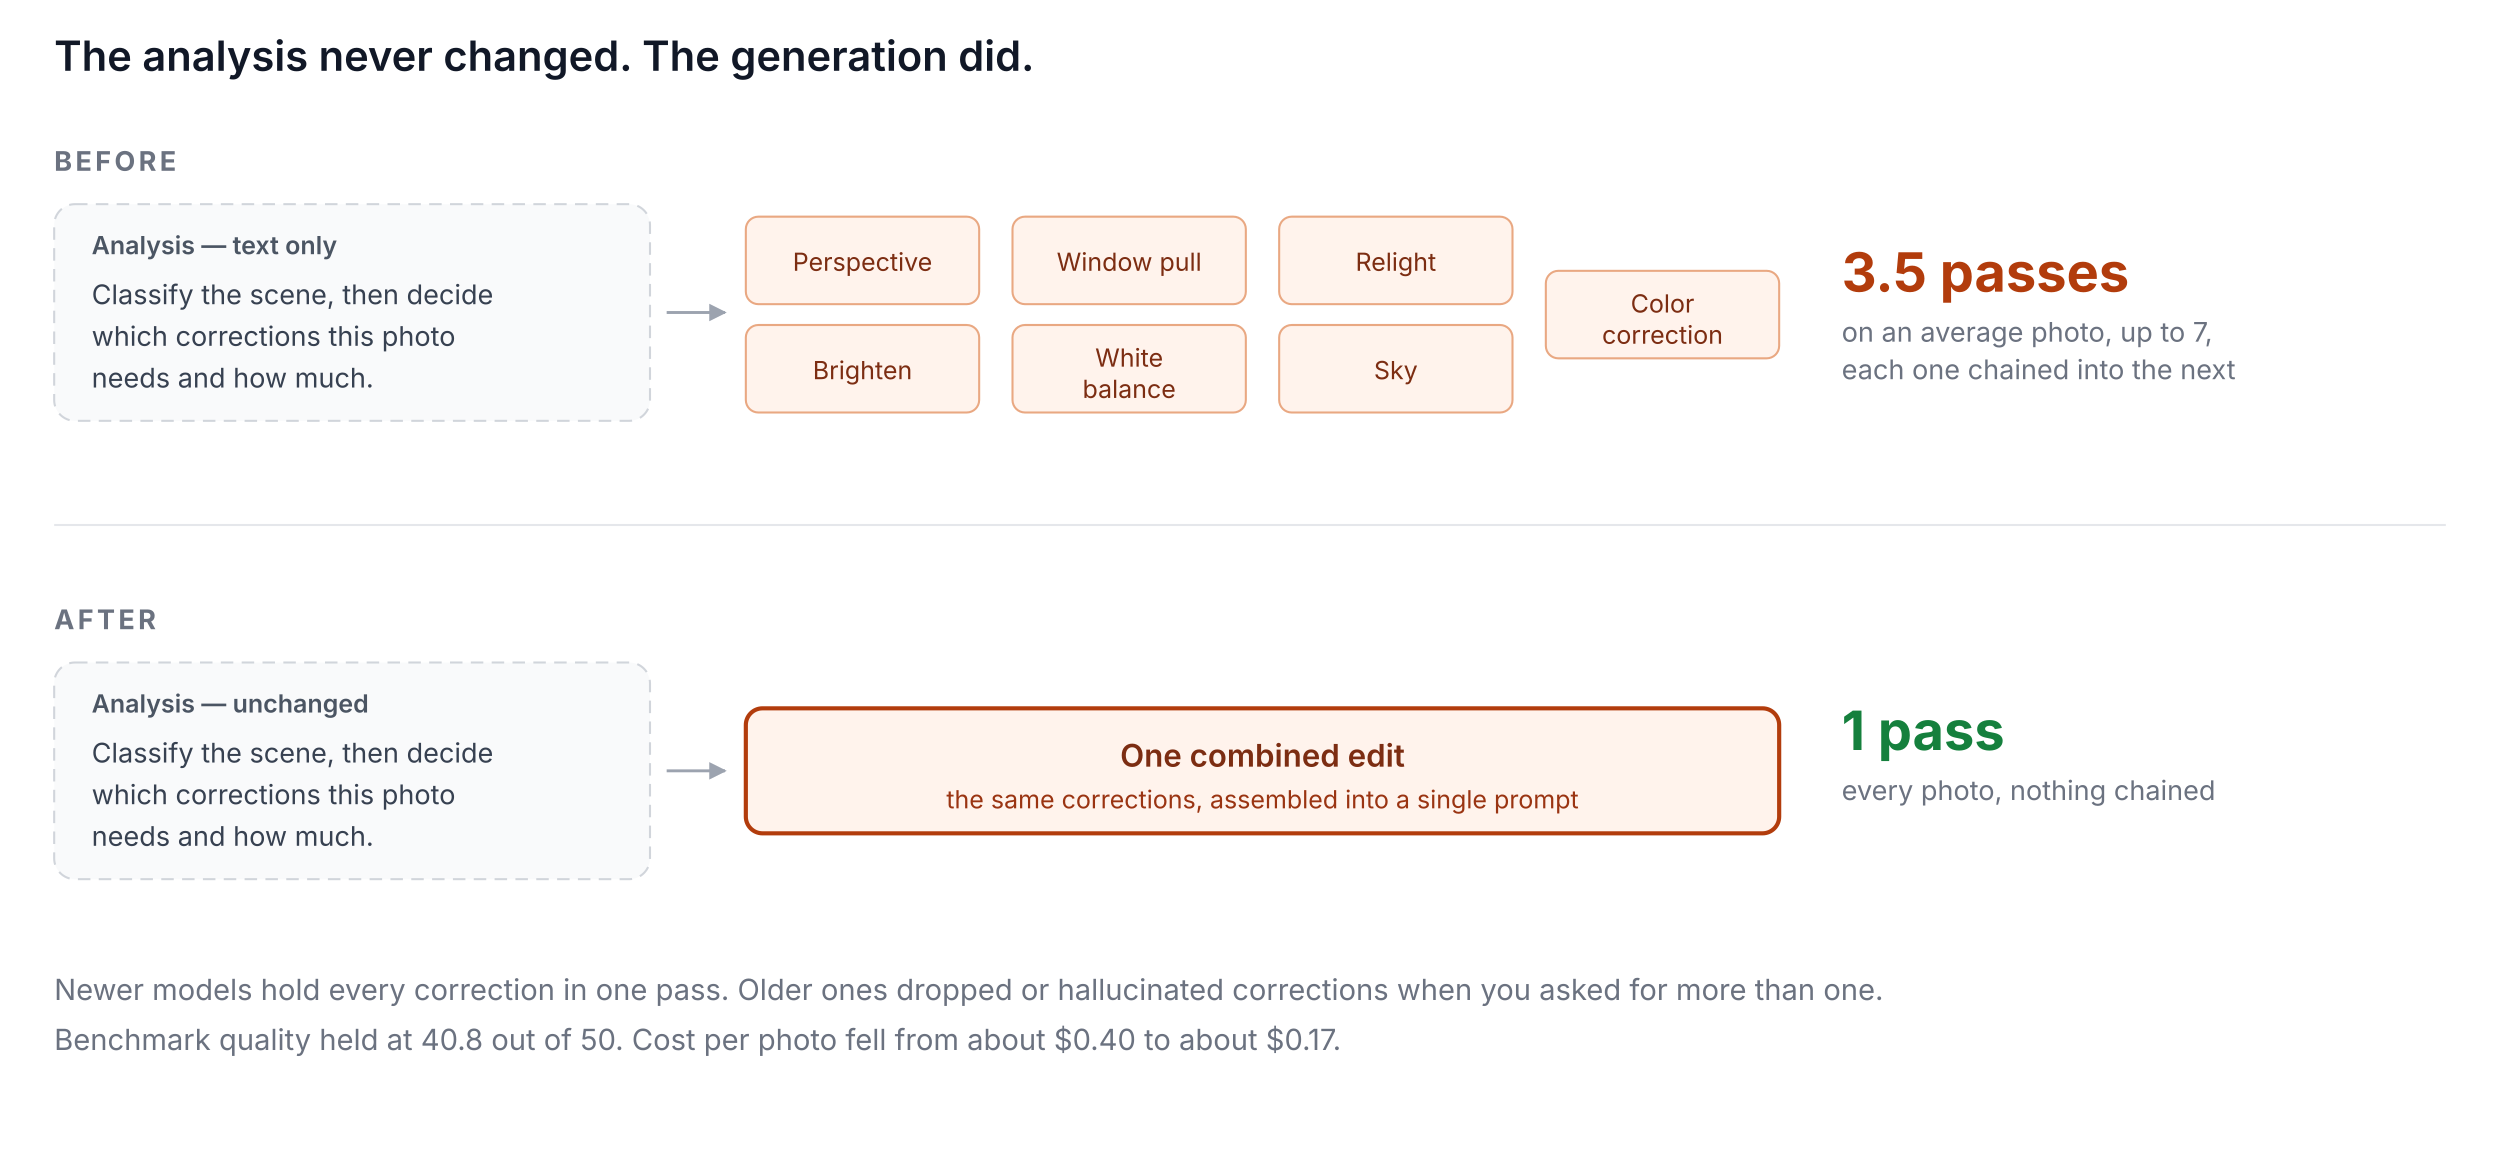
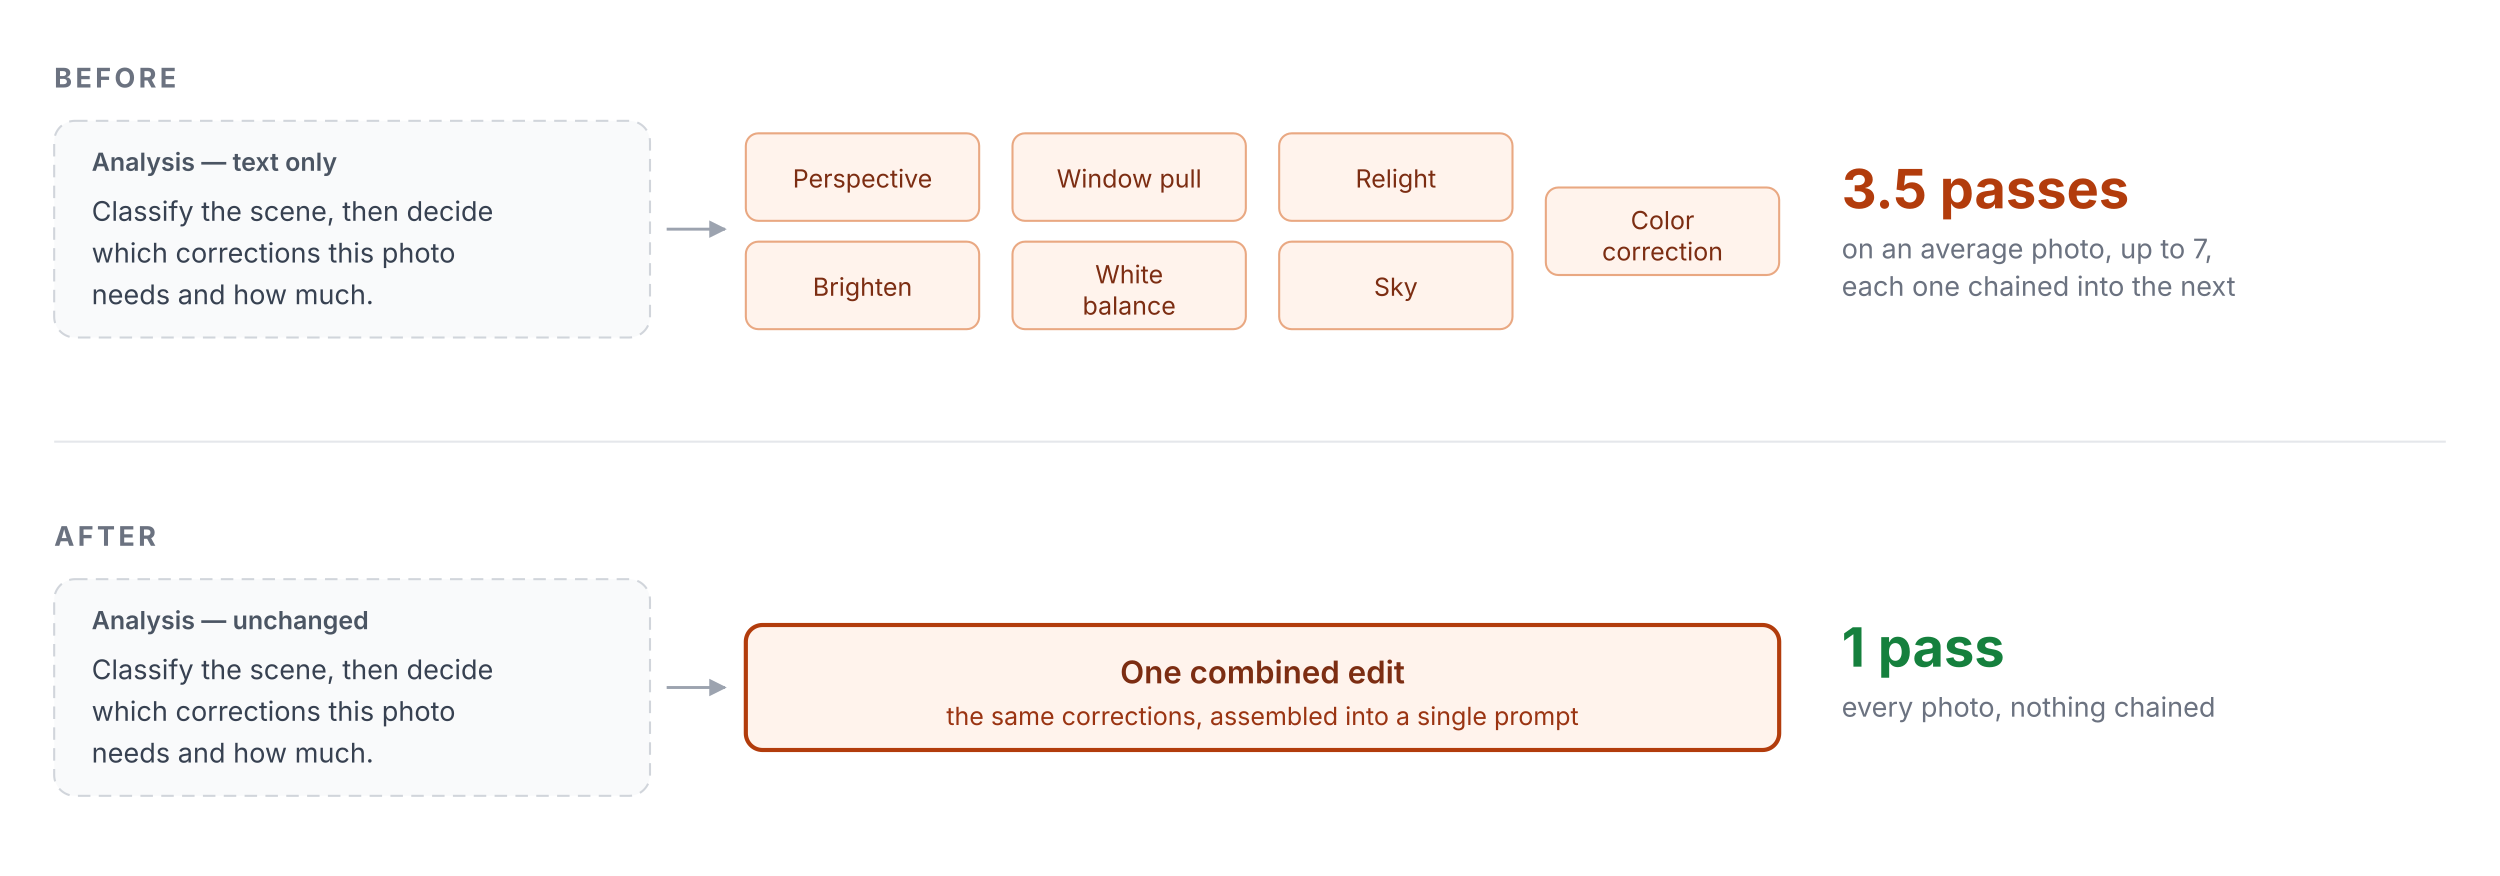
- <svg xmlns="http://www.w3.org/2000/svg" viewBox="0 0 1200 560" width="2400" height="1120" font-family="Inter, Helvetica, Arial, sans-serif">
+ <svg xmlns="http://www.w3.org/2000/svg" viewBox="0 0 1200 420" width="2400" height="840" font-family="Inter, Helvetica, Arial, sans-serif">
  <defs>
    <marker id="arrow" viewBox="0 0 10 10" refX="9" refY="5" markerWidth="6" markerHeight="6" orient="auto">
      <path d="M 0 0 L 10 5 L 0 10 z" fill="#9CA3AF" />
    </marker>
  </defs>
-   <text x="26" y="34" font-size="20" font-weight="600" fill="#111827">The analysis never changed. The generation did.</text>
-   <text x="26" y="82" font-size="13" font-weight="700" fill="#6B7280" letter-spacing="1.6">BEFORE</text>
-   <rect x="26" y="98" width="286" height="104" rx="10" fill="#F9FAFB" stroke="#D1D5DB" stroke-dasharray="6 4" />
-   <text x="44" y="122" font-size="12" font-weight="600" fill="#4B5563">Analysis — text only</text>
-   <text x="44" y="146" font-size="13" fill="#374151">Classify the scene, then decide</text>
-   <text x="44" y="166" font-size="13" fill="#374151">which corrections this photo</text>
-   <text x="44" y="186" font-size="13" fill="#374151">needs and how much.</text>
+   <text x="26" y="42" font-size="13" font-weight="700" fill="#6B7280" letter-spacing="1.6">BEFORE</text>
+   <rect x="26" y="58" width="286" height="104" rx="10" fill="#F9FAFB" stroke="#D1D5DB" stroke-dasharray="6 4" />
+   <text x="44" y="82" font-size="12" font-weight="600" fill="#4B5563">Analysis — text only</text>
+   <text x="44" y="106" font-size="13" fill="#374151">Classify the scene, then decide</text>
+   <text x="44" y="126" font-size="13" fill="#374151">which corrections this photo</text>
+   <text x="44" y="146" font-size="13" fill="#374151">needs and how much.</text>
  <g stroke="#9CA3AF" stroke-width="1.4" marker-end="url(#arrow)">
-     <line x1="320" y1="150" x2="348" y2="150" />
+     <line x1="320" y1="110" x2="348" y2="110" />
  </g>
  <g font-size="12" fill="#7C2D12" text-anchor="middle">
-     <rect x="358" y="104" width="112" height="42" rx="6" fill="#FFF3EC" stroke="#E9A882" />
-     <text x="414" y="130">Perspective</text>
-     <rect x="358" y="156" width="112" height="42" rx="6" fill="#FFF3EC" stroke="#E9A882" />
-     <text x="414" y="182">Brighten</text>
-     <rect x="486" y="104" width="112" height="42" rx="6" fill="#FFF3EC" stroke="#E9A882" />
-     <text x="542" y="130">Window pull</text>
-     <rect x="486" y="156" width="112" height="42" rx="6" fill="#FFF3EC" stroke="#E9A882" />
-     <text x="542" y="176">White</text>
-     <text x="542" y="191">balance</text>
-     <rect x="614" y="104" width="112" height="42" rx="6" fill="#FFF3EC" stroke="#E9A882" />
-     <text x="670" y="130">Relight</text>
-     <rect x="614" y="156" width="112" height="42" rx="6" fill="#FFF3EC" stroke="#E9A882" />
-     <text x="670" y="182">Sky</text>
-     <rect x="742" y="130" width="112" height="42" rx="6" fill="#FFF3EC" stroke="#E9A882" />
-     <text x="798" y="150">Color</text>
-     <text x="798" y="165">correction</text>
+     <rect x="358" y="64" width="112" height="42" rx="6" fill="#FFF3EC" stroke="#E9A882" />
+     <text x="414" y="90">Perspective</text>
+     <rect x="358" y="116" width="112" height="42" rx="6" fill="#FFF3EC" stroke="#E9A882" />
+     <text x="414" y="142">Brighten</text>
+     <rect x="486" y="64" width="112" height="42" rx="6" fill="#FFF3EC" stroke="#E9A882" />
+     <text x="542" y="90">Window pull</text>
+     <rect x="486" y="116" width="112" height="42" rx="6" fill="#FFF3EC" stroke="#E9A882" />
+     <text x="542" y="136">White</text>
+     <text x="542" y="151">balance</text>
+     <rect x="614" y="64" width="112" height="42" rx="6" fill="#FFF3EC" stroke="#E9A882" />
+     <text x="670" y="90">Relight</text>
+     <rect x="614" y="116" width="112" height="42" rx="6" fill="#FFF3EC" stroke="#E9A882" />
+     <text x="670" y="142">Sky</text>
+     <rect x="742" y="90" width="112" height="42" rx="6" fill="#FFF3EC" stroke="#E9A882" />
+     <text x="798" y="110">Color</text>
+     <text x="798" y="125">correction</text>
  </g>
-   <text x="884" y="140" font-size="26" font-weight="700" fill="#B23C0C">3.5 passes</text>
-   <text x="884" y="164" font-size="13" fill="#6B7280">on an average photo, up to 7,</text>
-   <text x="884" y="182" font-size="13" fill="#6B7280">each one chained into the next</text>
-   <line x1="26" y1="252" x2="1174" y2="252" stroke="#E5E7EB" />
-   <text x="26" y="302" font-size="13" font-weight="700" fill="#6B7280" letter-spacing="1.6">AFTER</text>
-   <rect x="26" y="318" width="286" height="104" rx="10" fill="#F9FAFB" stroke="#D1D5DB" stroke-dasharray="6 4" />
-   <text x="44" y="342" font-size="12" font-weight="600" fill="#4B5563">Analysis — unchanged</text>
-   <text x="44" y="366" font-size="13" fill="#374151">Classify the scene, then decide</text>
-   <text x="44" y="386" font-size="13" fill="#374151">which corrections this photo</text>
-   <text x="44" y="406" font-size="13" fill="#374151">needs and how much.</text>
+   <text x="884" y="100" font-size="26" font-weight="700" fill="#B23C0C">3.5 passes</text>
+   <text x="884" y="124" font-size="13" fill="#6B7280">on an average photo, up to 7,</text>
+   <text x="884" y="142" font-size="13" fill="#6B7280">each one chained into the next</text>
+   <line x1="26" y1="212" x2="1174" y2="212" stroke="#E5E7EB" />
+   <text x="26" y="262" font-size="13" font-weight="700" fill="#6B7280" letter-spacing="1.6">AFTER</text>
+   <rect x="26" y="278" width="286" height="104" rx="10" fill="#F9FAFB" stroke="#D1D5DB" stroke-dasharray="6 4" />
+   <text x="44" y="302" font-size="12" font-weight="600" fill="#4B5563">Analysis — unchanged</text>
+   <text x="44" y="326" font-size="13" fill="#374151">Classify the scene, then decide</text>
+   <text x="44" y="346" font-size="13" fill="#374151">which corrections this photo</text>
+   <text x="44" y="366" font-size="13" fill="#374151">needs and how much.</text>
  <g stroke="#9CA3AF" stroke-width="1.4" marker-end="url(#arrow)">
-     <line x1="320" y1="370" x2="348" y2="370" />
+     <line x1="320" y1="330" x2="348" y2="330" />
  </g>
-   <rect x="358" y="340" width="496" height="60" rx="8" fill="#FFF3EC" stroke="#B23C0C" stroke-width="2" />
-   <text x="606" y="368" font-size="15" font-weight="600" fill="#7C2D12" text-anchor="middle">One combined edit</text>
-   <text x="606" y="388" font-size="12" fill="#9A3412" text-anchor="middle">the same corrections, assembled into a single prompt</text>
-   <text x="884" y="360" font-size="26" font-weight="700" fill="#15803D">1 pass</text>
-   <text x="884" y="384" font-size="13" fill="#6B7280">every photo, nothing chained</text>
-   <text x="26" y="480" font-size="14" fill="#6B7280">Newer models hold every correction in one pass. Older ones dropped or hallucinated corrections when you asked for more than one.</text>
-   <text x="26" y="504" font-size="14" fill="#6B7280">Benchmark quality held at 40.8 out of 50. Cost per photo fell from about $0.40 to about $0.17.</text>
+   <rect x="358" y="300" width="496" height="60" rx="8" fill="#FFF3EC" stroke="#B23C0C" stroke-width="2" />
+   <text x="606" y="328" font-size="15" font-weight="600" fill="#7C2D12" text-anchor="middle">One combined edit</text>
+   <text x="606" y="348" font-size="12" fill="#9A3412" text-anchor="middle">the same corrections, assembled into a single prompt</text>
+   <text x="884" y="320" font-size="26" font-weight="700" fill="#15803D">1 pass</text>
+   <text x="884" y="344" font-size="13" fill="#6B7280">every photo, nothing chained</text>
</svg>
